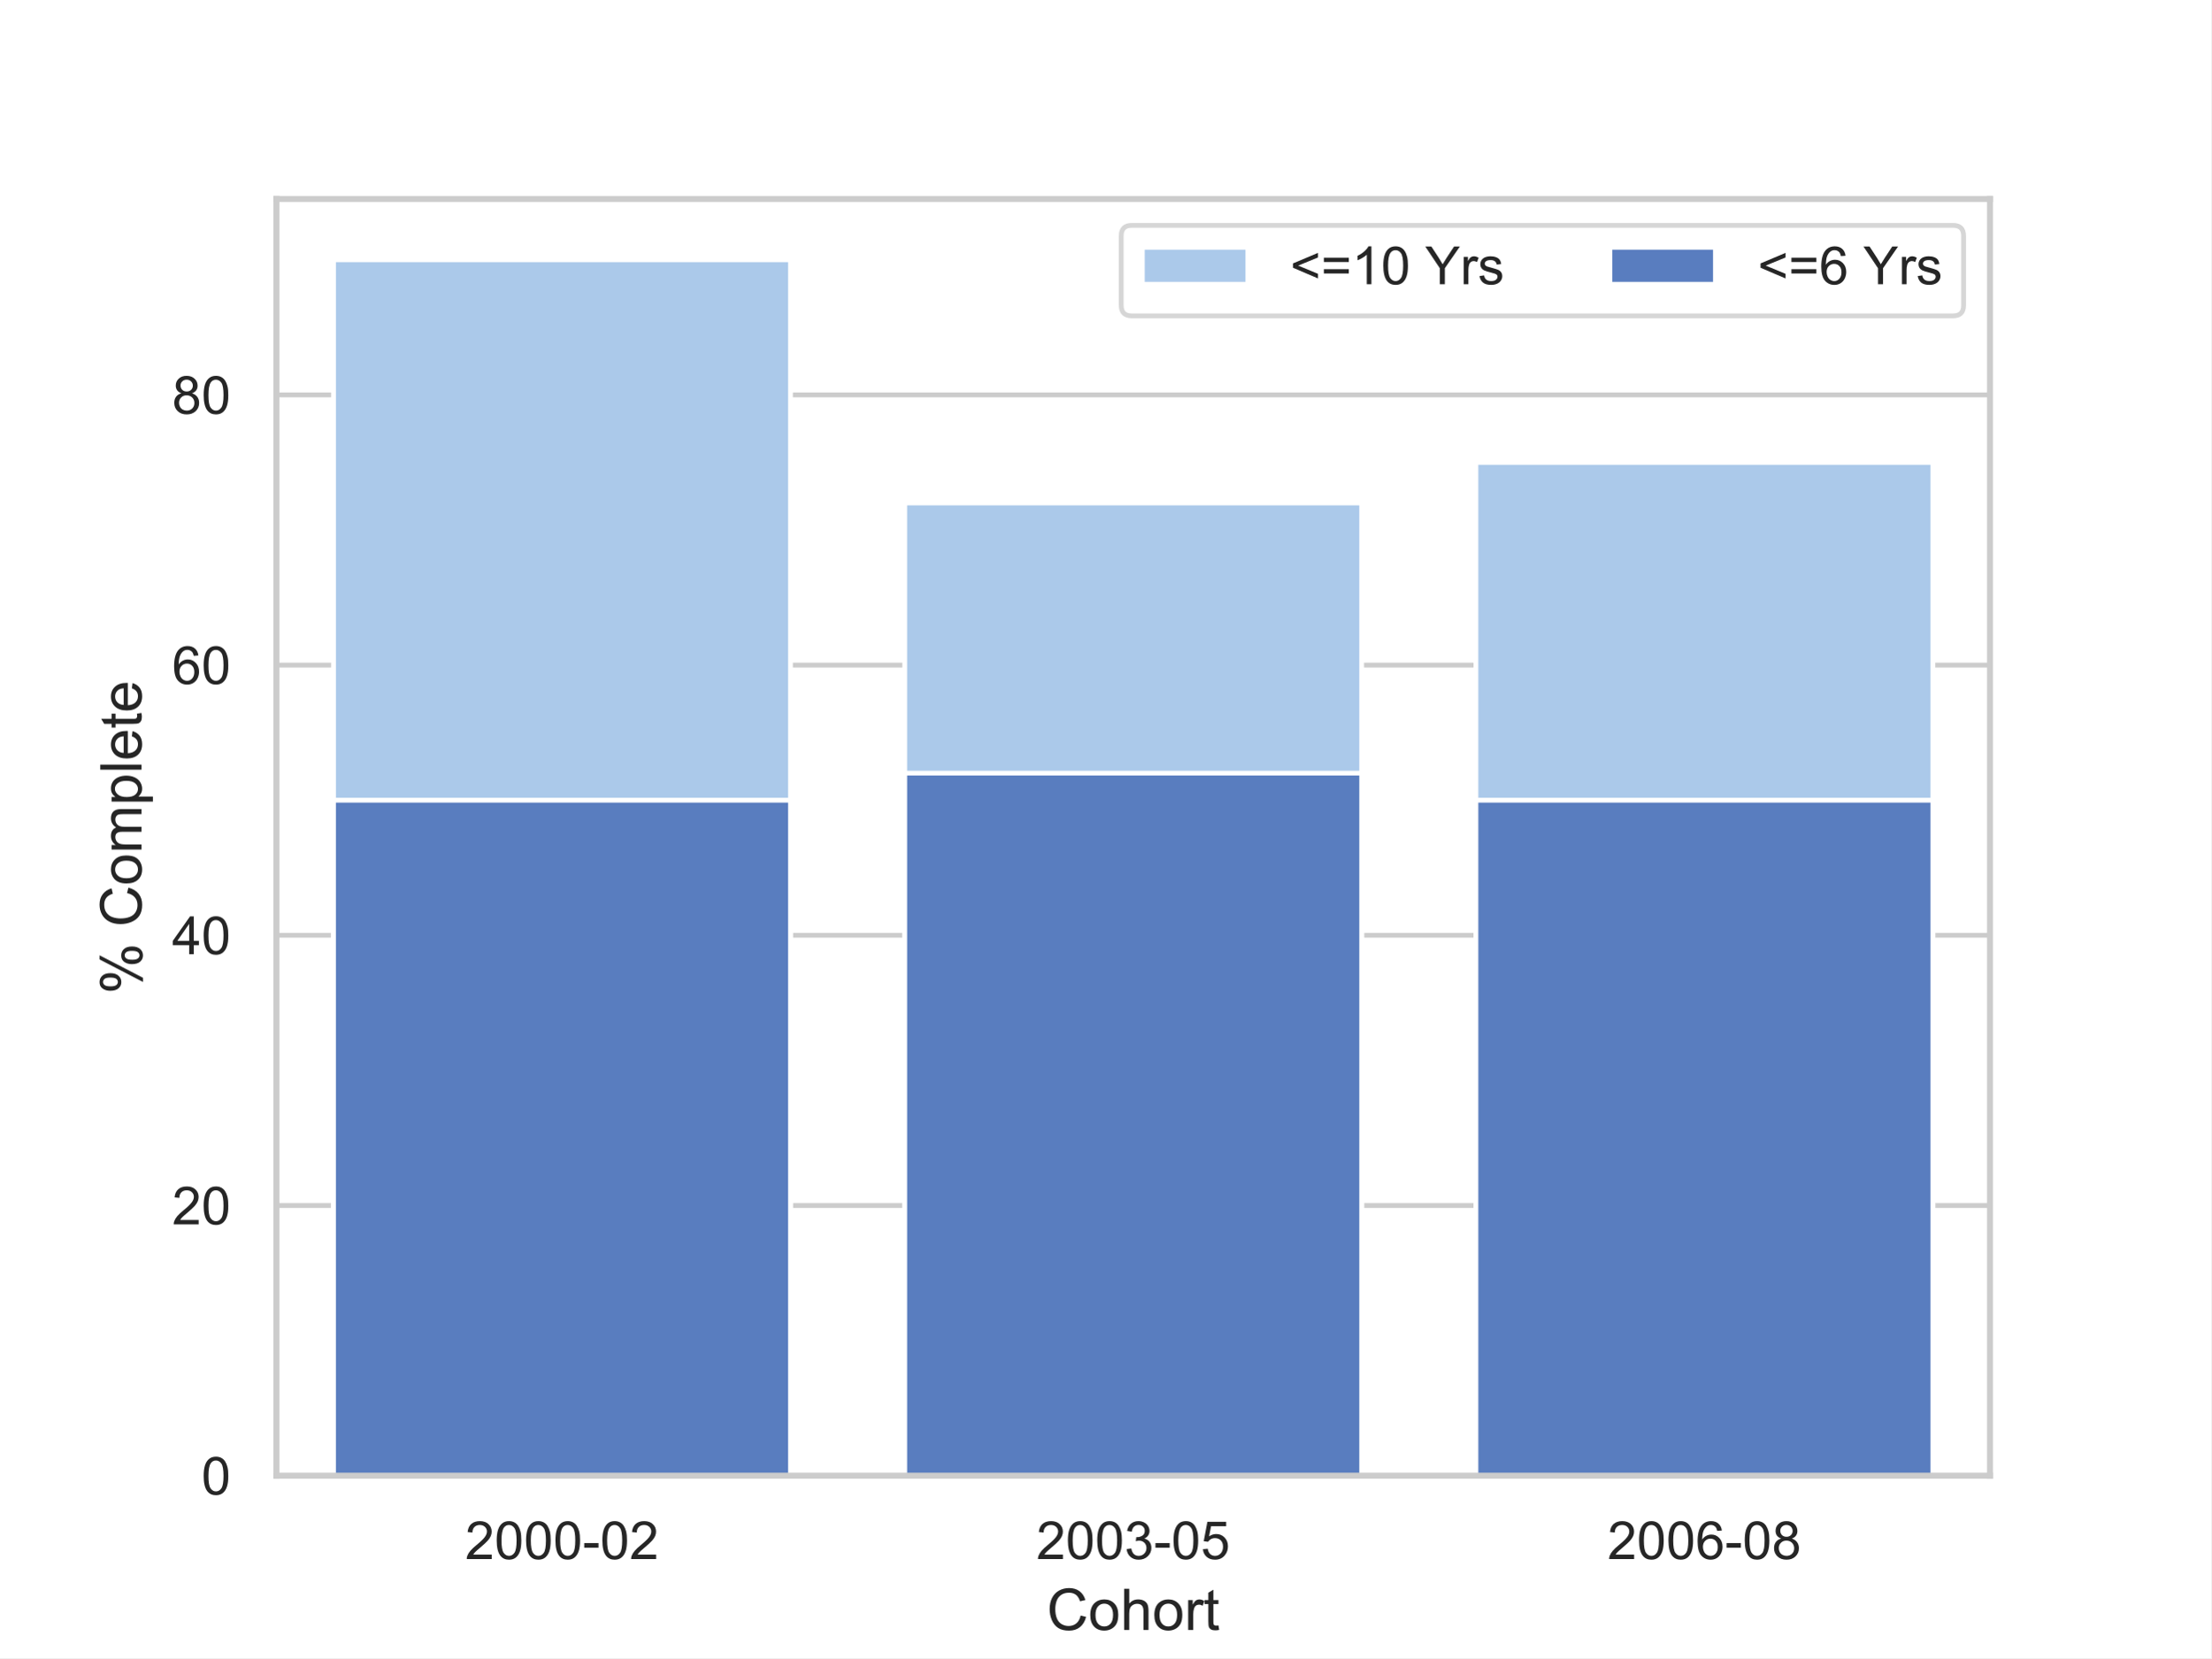
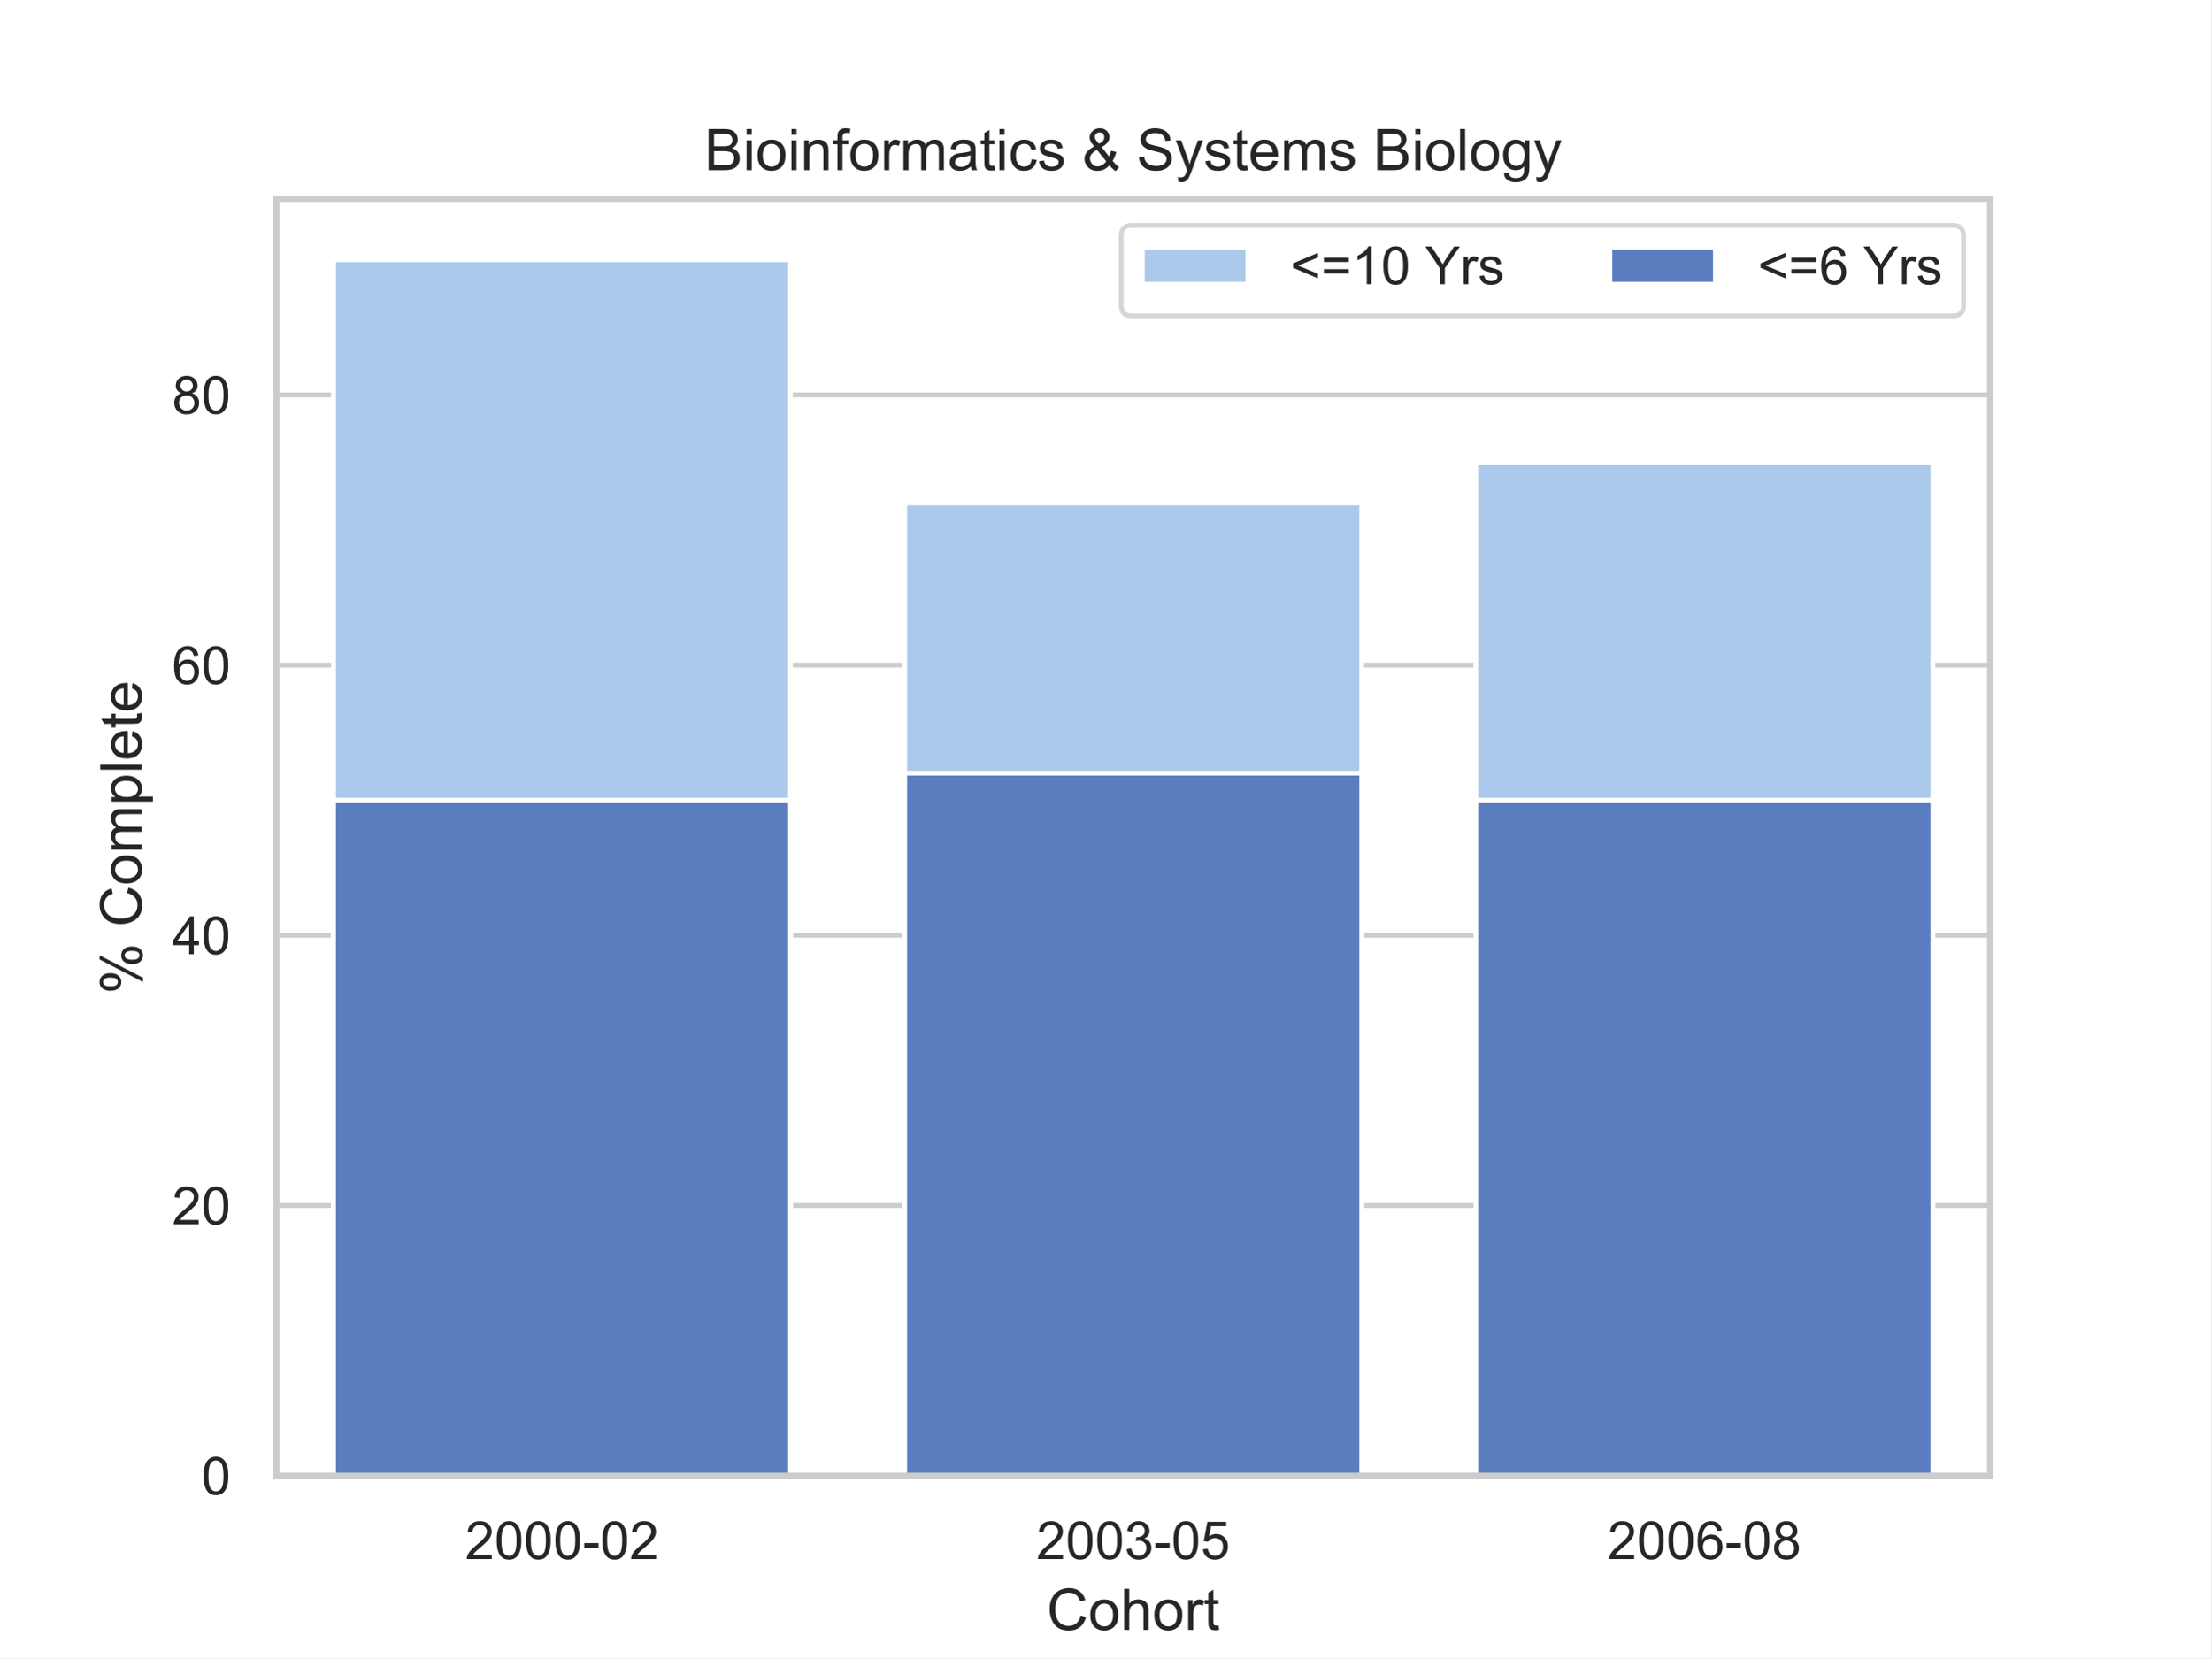
<svg xmlns="http://www.w3.org/2000/svg" xmlns:xlink="http://www.w3.org/1999/xlink" height="345.6pt" version="1.1" viewBox="0 0 460.8 345.6" width="460.8pt">
  <defs>
    <style type="text/css">
*{stroke-linecap:butt;stroke-linejoin:round;}
  </style>
  </defs>
  <g id="figure_1">
    <g id="patch_1">
      <path d="M 0 345.6  L 460.8 345.6  L 460.8 0  L 0 0  z " style="fill:#ffffff;" />
    </g>
    <g id="axes_1">
      <g id="patch_2">
        <path d="M 57.6 307.584  L 414.72 307.584  L 414.72 41.472  L 57.6 41.472  z " style="fill:#ffffff;" />
      </g>
      <g id="matplotlib.axis_1">
        <g id="xtick_1">
          <g id="text_1">
            <defs>
              <path d="M 50.344 8.453  L 50.344 0  L 3.031 0  Q 2.938 3.172 4.047 6.109  Q 5.859 10.938 9.828 15.625  Q 13.812 20.312 21.344 26.469  Q 33.016 36.031 37.109 41.625  Q 41.219 47.219 41.219 52.203  Q 41.219 57.422 37.469 61  Q 33.734 64.594 27.734 64.594  Q 21.391 64.594 17.578 60.781  Q 13.766 56.984 13.719 50.25  L 4.688 51.172  Q 5.609 61.281 11.656 66.578  Q 17.719 71.875 27.938 71.875  Q 38.234 71.875 44.234 66.156  Q 50.25 60.453 50.25 52  Q 50.25 47.703 48.484 43.547  Q 46.734 39.406 42.656 34.812  Q 38.578 30.219 29.109 22.219  Q 21.188 15.578 18.938 13.203  Q 16.703 10.844 15.234 8.453  z " id="ArialMT-50" />
              <path d="M 4.156 35.297  Q 4.156 48 6.766 55.734  Q 9.375 63.484 14.516 67.672  Q 19.672 71.875 27.484 71.875  Q 33.25 71.875 37.594 69.547  Q 41.938 67.234 44.766 62.859  Q 47.609 58.5 49.219 52.219  Q 50.828 45.953 50.828 35.297  Q 50.828 22.703 48.234 14.969  Q 45.656 7.234 40.5 3  Q 35.359 -1.219 27.484 -1.219  Q 17.141 -1.219 11.234 6.203  Q 4.156 15.141 4.156 35.297  z M 13.188 35.297  Q 13.188 17.672 17.312 11.828  Q 21.438 6 27.484 6  Q 33.547 6 37.672 11.859  Q 41.797 17.719 41.797 35.297  Q 41.797 52.984 37.672 58.781  Q 33.547 64.594 27.391 64.594  Q 21.344 64.594 17.719 59.469  Q 13.188 52.938 13.188 35.297  z " id="ArialMT-48" />
              <path d="M 3.172 21.484  L 3.172 30.328  L 30.172 30.328  L 30.172 21.484  z " id="ArialMT-45" />
            </defs>
            <g style="fill:#262626;" transform="translate(96.93758 324.9576)scale(0.11 -0.11)">
              <use xlink:href="#ArialMT-50" />
              <use x="55.615" xlink:href="#ArialMT-48" />
              <use x="111.23" xlink:href="#ArialMT-48" />
              <use x="166.846" xlink:href="#ArialMT-48" />
              <use x="222.461" xlink:href="#ArialMT-45" />
              <use x="255.762" xlink:href="#ArialMT-48" />
              <use x="311.377" xlink:href="#ArialMT-50" />
            </g>
          </g>
        </g>
        <g id="xtick_2">
          <g id="text_2">
            <defs>
              <path d="M 4.203 18.891  L 12.984 20.062  Q 14.5 12.594 18.141 9.297  Q 21.781 6 27 6  Q 33.203 6 37.469 10.297  Q 41.75 14.594 41.75 20.953  Q 41.75 27 37.797 30.922  Q 33.844 34.859 27.734 34.859  Q 25.25 34.859 21.531 33.891  L 22.516 41.609  Q 23.391 41.5 23.922 41.5  Q 29.547 41.5 34.031 44.422  Q 38.531 47.359 38.531 53.469  Q 38.531 58.297 35.25 61.469  Q 31.984 64.656 26.812 64.656  Q 21.688 64.656 18.266 61.422  Q 14.844 58.203 13.875 51.766  L 5.078 53.328  Q 6.688 62.156 12.391 67.016  Q 18.109 71.875 26.609 71.875  Q 32.469 71.875 37.391 69.359  Q 42.328 66.844 44.938 62.5  Q 47.562 58.156 47.562 53.266  Q 47.562 48.641 45.062 44.828  Q 42.578 41.016 37.703 38.766  Q 44.047 37.312 47.562 32.688  Q 51.078 28.078 51.078 21.141  Q 51.078 11.766 44.234 5.25  Q 37.406 -1.266 26.953 -1.266  Q 17.531 -1.266 11.297 4.344  Q 5.078 9.969 4.203 18.891  z " id="ArialMT-51" />
              <path d="M 4.156 18.75  L 13.375 19.531  Q 14.406 12.797 18.141 9.391  Q 21.875 6 27.156 6  Q 33.5 6 37.891 10.781  Q 42.281 15.578 42.281 23.484  Q 42.281 31 38.062 35.344  Q 33.844 39.703 27 39.703  Q 22.75 39.703 19.328 37.766  Q 15.922 35.844 13.969 32.766  L 5.719 33.844  L 12.641 70.609  L 48.25 70.609  L 48.25 62.203  L 19.672 62.203  L 15.828 42.969  Q 22.266 47.469 29.344 47.469  Q 38.719 47.469 45.156 40.969  Q 51.609 34.469 51.609 24.266  Q 51.609 14.547 45.953 7.469  Q 39.062 -1.219 27.156 -1.219  Q 17.391 -1.219 11.203 4.25  Q 5.031 9.719 4.156 18.75  z " id="ArialMT-53" />
            </defs>
            <g style="fill:#262626;" transform="translate(215.9776 324.9576)scale(0.11 -0.11)">
              <use xlink:href="#ArialMT-50" />
              <use x="55.615" xlink:href="#ArialMT-48" />
              <use x="111.23" xlink:href="#ArialMT-48" />
              <use x="166.846" xlink:href="#ArialMT-51" />
              <use x="222.461" xlink:href="#ArialMT-45" />
              <use x="255.762" xlink:href="#ArialMT-48" />
              <use x="311.377" xlink:href="#ArialMT-53" />
            </g>
          </g>
        </g>
        <g id="xtick_3">
          <g id="text_3">
            <defs>
              <path d="M 49.75 54.047  L 41.016 53.375  Q 39.844 58.547 37.703 60.891  Q 34.125 64.656 28.906 64.656  Q 24.703 64.656 21.531 62.312  Q 17.391 59.281 14.984 53.469  Q 12.594 47.656 12.5 36.922  Q 15.672 41.75 20.266 44.094  Q 24.859 46.438 29.891 46.438  Q 38.672 46.438 44.844 39.969  Q 51.031 33.5 51.031 23.25  Q 51.031 16.5 48.125 10.719  Q 45.219 4.938 40.141 1.859  Q 35.062 -1.219 28.609 -1.219  Q 17.625 -1.219 10.688 6.859  Q 3.766 14.938 3.766 33.5  Q 3.766 54.25 11.422 63.672  Q 18.109 71.875 29.438 71.875  Q 37.891 71.875 43.281 67.141  Q 48.688 62.406 49.75 54.047  z M 13.875 23.188  Q 13.875 18.656 15.797 14.5  Q 17.719 10.359 21.188 8.172  Q 24.656 6 28.469 6  Q 34.031 6 38.031 10.484  Q 42.047 14.984 42.047 22.703  Q 42.047 30.125 38.078 34.391  Q 34.125 38.672 28.125 38.672  Q 22.172 38.672 18.016 34.391  Q 13.875 30.125 13.875 23.188  z " id="ArialMT-54" />
              <path d="M 17.672 38.812  Q 12.203 40.828 9.562 44.531  Q 6.938 48.25 6.938 53.422  Q 6.938 61.234 12.547 66.547  Q 18.172 71.875 27.484 71.875  Q 36.859 71.875 42.578 66.422  Q 48.297 60.984 48.297 53.172  Q 48.297 48.188 45.672 44.5  Q 43.062 40.828 37.75 38.812  Q 44.344 36.672 47.781 31.875  Q 51.219 27.094 51.219 20.453  Q 51.219 11.281 44.719 5.031  Q 38.234 -1.219 27.641 -1.219  Q 17.047 -1.219 10.547 5.047  Q 4.047 11.328 4.047 20.703  Q 4.047 27.688 7.594 32.391  Q 11.141 37.109 17.672 38.812  z M 15.922 53.719  Q 15.922 48.641 19.188 45.406  Q 22.469 42.188 27.688 42.188  Q 32.766 42.188 36.016 45.375  Q 39.266 48.578 39.266 53.219  Q 39.266 58.062 35.906 61.359  Q 32.562 64.656 27.594 64.656  Q 22.562 64.656 19.234 61.422  Q 15.922 58.203 15.922 53.719  z M 13.094 20.656  Q 13.094 16.891 14.875 13.375  Q 16.656 9.859 20.172 7.922  Q 23.688 6 27.734 6  Q 34.031 6 38.125 10.047  Q 42.234 14.109 42.234 20.359  Q 42.234 26.703 38.016 30.859  Q 33.797 35.016 27.438 35.016  Q 21.234 35.016 17.156 30.906  Q 13.094 26.812 13.094 20.656  z " id="ArialMT-56" />
            </defs>
            <g style="fill:#262626;" transform="translate(335.0176 324.9576)scale(0.11 -0.11)">
              <use xlink:href="#ArialMT-50" />
              <use x="55.615" xlink:href="#ArialMT-48" />
              <use x="111.23" xlink:href="#ArialMT-48" />
              <use x="166.846" xlink:href="#ArialMT-54" />
              <use x="222.461" xlink:href="#ArialMT-45" />
              <use x="255.762" xlink:href="#ArialMT-48" />
              <use x="311.377" xlink:href="#ArialMT-56" />
            </g>
          </g>
        </g>
        <g id="text_4">
          <defs>
            <path d="M 58.797 25.094  L 68.266 22.703  Q 65.281 11.031 57.547 4.906  Q 49.812 -1.219 38.625 -1.219  Q 27.047 -1.219 19.797 3.484  Q 12.547 8.203 8.766 17.141  Q 4.984 26.078 4.984 36.328  Q 4.984 47.516 9.25 55.828  Q 13.531 64.156 21.406 68.469  Q 29.297 72.797 38.766 72.797  Q 49.516 72.797 56.828 67.328  Q 64.156 61.859 67.047 51.953  L 57.719 49.75  Q 55.219 57.562 50.484 61.125  Q 45.75 64.703 38.578 64.703  Q 30.328 64.703 24.781 60.734  Q 19.234 56.781 16.984 50.109  Q 14.75 43.453 14.75 36.375  Q 14.75 27.25 17.406 20.438  Q 20.062 13.625 25.672 10.25  Q 31.297 6.891 37.844 6.891  Q 45.797 6.891 51.312 11.469  Q 56.844 16.062 58.797 25.094  z " id="ArialMT-67" />
            <path d="M 3.328 25.922  Q 3.328 40.328 11.328 47.266  Q 18.016 53.031 27.641 53.031  Q 38.328 53.031 45.109 46.016  Q 51.906 39.016 51.906 26.656  Q 51.906 16.656 48.906 10.906  Q 45.906 5.172 40.156 2  Q 34.422 -1.172 27.641 -1.172  Q 16.75 -1.172 10.031 5.812  Q 3.328 12.797 3.328 25.922  z M 12.359 25.922  Q 12.359 15.969 16.703 11.016  Q 21.047 6.062 27.641 6.062  Q 34.188 6.062 38.531 11.031  Q 42.875 16.016 42.875 26.219  Q 42.875 35.844 38.5 40.797  Q 34.125 45.75 27.641 45.75  Q 21.047 45.75 16.703 40.812  Q 12.359 35.891 12.359 25.922  z " id="ArialMT-111" />
            <path d="M 6.594 0  L 6.594 71.578  L 15.375 71.578  L 15.375 45.906  Q 21.531 53.031 30.906 53.031  Q 36.672 53.031 40.922 50.75  Q 45.172 48.484 47 44.484  Q 48.828 40.484 48.828 32.859  L 48.828 0  L 40.047 0  L 40.047 32.859  Q 40.047 39.453 37.188 42.453  Q 34.328 45.453 29.109 45.453  Q 25.203 45.453 21.75 43.422  Q 18.312 41.406 16.844 37.938  Q 15.375 34.469 15.375 28.375  L 15.375 0  z " id="ArialMT-104" />
            <path d="M 6.5 0  L 6.5 51.859  L 14.406 51.859  L 14.406 44  Q 17.438 49.516 20 51.266  Q 22.562 53.031 25.641 53.031  Q 30.078 53.031 34.672 50.203  L 31.641 42.047  Q 28.422 43.953 25.203 43.953  Q 22.312 43.953 20.016 42.219  Q 17.719 40.484 16.75 37.406  Q 15.281 32.719 15.281 27.156  L 15.281 0  z " id="ArialMT-114" />
            <path d="M 25.781 7.859  L 27.047 0.094  Q 23.344 -0.688 20.406 -0.688  Q 15.625 -0.688 12.984 0.828  Q 10.359 2.344 9.281 4.812  Q 8.203 7.281 8.203 15.188  L 8.203 45.016  L 1.766 45.016  L 1.766 51.859  L 8.203 51.859  L 8.203 64.703  L 16.938 69.969  L 16.938 51.859  L 25.781 51.859  L 25.781 45.016  L 16.938 45.016  L 16.938 14.703  Q 16.938 10.938 17.406 9.859  Q 17.875 8.797 18.922 8.156  Q 19.969 7.516 21.922 7.516  Q 23.391 7.516 25.781 7.859  z " id="ArialMT-116" />
          </defs>
          <g style="fill:#262626;" transform="translate(218.1525 339.7332)scale(0.12 -0.12)">
            <use xlink:href="#ArialMT-67" />
            <use x="72.217" xlink:href="#ArialMT-111" />
            <use x="127.832" xlink:href="#ArialMT-104" />
            <use x="183.447" xlink:href="#ArialMT-111" />
            <use x="239.062" xlink:href="#ArialMT-114" />
            <use x="272.363" xlink:href="#ArialMT-116" />
          </g>
        </g>
      </g>
      <g id="matplotlib.axis_2">
        <g id="ytick_1">
          <g id="line2d_1">
-             <path clip-path="url(#p70818bcb9d)" d="M 57.6 307.584  L 414.72 307.584  " style="fill:none;stroke:#cccccc;stroke-linecap:round;" />
+             <path clip-path="url(#p7260534fd0)" d="M 57.6 307.584  L 414.72 307.584  " style="fill:none;stroke:#cccccc;stroke-linecap:round;" />
          </g>
          <g id="text_5">
            <g style="fill:#262626;" transform="translate(41.98297 311.5208)scale(0.11 -0.11)">
              <use xlink:href="#ArialMT-48" />
            </g>
          </g>
        </g>
        <g id="ytick_2">
          <g id="line2d_2">
-             <path clip-path="url(#p70818bcb9d)" d="M 57.6 251.264  L 414.72 251.264  " style="fill:none;stroke:#cccccc;stroke-linecap:round;" />
+             <path clip-path="url(#p7260534fd0)" d="M 57.6 251.264  L 414.72 251.264  " style="fill:none;stroke:#cccccc;stroke-linecap:round;" />
          </g>
          <g id="text_6">
            <g style="fill:#262626;" transform="translate(35.86594 255.2008)scale(0.11 -0.11)">
              <use xlink:href="#ArialMT-50" />
              <use x="55.615" xlink:href="#ArialMT-48" />
            </g>
          </g>
        </g>
        <g id="ytick_3">
          <g id="line2d_3">
-             <path clip-path="url(#p70818bcb9d)" d="M 57.6 194.944  L 414.72 194.944  " style="fill:none;stroke:#cccccc;stroke-linecap:round;" />
+             <path clip-path="url(#p7260534fd0)" d="M 57.6 194.944  L 414.72 194.944  " style="fill:none;stroke:#cccccc;stroke-linecap:round;" />
          </g>
          <g id="text_7">
            <defs>
              <path d="M 32.328 0  L 32.328 17.141  L 1.266 17.141  L 1.266 25.203  L 33.938 71.578  L 41.109 71.578  L 41.109 25.203  L 50.781 25.203  L 50.781 17.141  L 41.109 17.141  L 41.109 0  z M 32.328 25.203  L 32.328 57.469  L 9.906 25.203  z " id="ArialMT-52" />
            </defs>
            <g style="fill:#262626;" transform="translate(35.86594 198.8808)scale(0.11 -0.11)">
              <use xlink:href="#ArialMT-52" />
              <use x="55.615" xlink:href="#ArialMT-48" />
            </g>
          </g>
        </g>
        <g id="ytick_4">
          <g id="line2d_4">
-             <path clip-path="url(#p70818bcb9d)" d="M 57.6 138.624  L 414.72 138.624  " style="fill:none;stroke:#cccccc;stroke-linecap:round;" />
+             <path clip-path="url(#p7260534fd0)" d="M 57.6 138.624  L 414.72 138.624  " style="fill:none;stroke:#cccccc;stroke-linecap:round;" />
          </g>
          <g id="text_8">
            <g style="fill:#262626;" transform="translate(35.86594 142.5608)scale(0.11 -0.11)">
              <use xlink:href="#ArialMT-54" />
              <use x="55.615" xlink:href="#ArialMT-48" />
            </g>
          </g>
        </g>
        <g id="ytick_5">
          <g id="line2d_5">
-             <path clip-path="url(#p70818bcb9d)" d="M 57.6 82.304  L 414.72 82.304  " style="fill:none;stroke:#cccccc;stroke-linecap:round;" />
+             <path clip-path="url(#p7260534fd0)" d="M 57.6 82.304  L 414.72 82.304  " style="fill:none;stroke:#cccccc;stroke-linecap:round;" />
          </g>
          <g id="text_9">
            <g style="fill:#262626;" transform="translate(35.86594 86.2408)scale(0.11 -0.11)">
              <use xlink:href="#ArialMT-56" />
              <use x="55.615" xlink:href="#ArialMT-48" />
            </g>
          </g>
        </g>
        <g id="text_10">
          <defs>
            <path d="M 5.812 54.391  Q 5.812 62.062 9.672 67.422  Q 13.531 72.797 20.844 72.797  Q 27.594 72.797 32 67.984  Q 36.422 63.188 36.422 53.859  Q 36.422 44.781 31.953 39.875  Q 27.484 34.969 20.953 34.969  Q 14.453 34.969 10.125 39.797  Q 5.812 44.625 5.812 54.391  z M 21.094 66.75  Q 17.828 66.75 15.656 63.906  Q 13.484 61.078 13.484 53.516  Q 13.484 46.625 15.672 43.812  Q 17.875 41.016 21.094 41.016  Q 24.422 41.016 26.594 43.844  Q 28.766 46.688 28.766 54.203  Q 28.766 61.141 26.562 63.938  Q 24.359 66.75 21.094 66.75  z M 21.141 -2.641  L 60.297 72.797  L 67.438 72.797  L 28.422 -2.641  z M 52.094 16.797  Q 52.094 24.516 55.953 29.859  Q 59.812 35.203 67.188 35.203  Q 73.922 35.203 78.344 30.391  Q 82.766 25.594 82.766 16.266  Q 82.766 7.172 78.297 2.266  Q 73.828 -2.641 67.234 -2.641  Q 60.75 -2.641 56.422 2.219  Q 52.094 7.078 52.094 16.797  z M 67.438 29.156  Q 64.109 29.156 61.938 26.312  Q 59.766 23.484 59.766 15.922  Q 59.766 9.078 61.953 6.25  Q 64.156 3.422 67.391 3.422  Q 70.75 3.422 72.922 6.25  Q 75.094 9.078 75.094 16.609  Q 75.094 23.531 72.891 26.344  Q 70.703 29.156 67.438 29.156  z " id="ArialMT-37" />
            <path id="ArialMT-32" />
            <path d="M 6.594 0  L 6.594 51.859  L 14.453 51.859  L 14.453 44.578  Q 16.891 48.391 20.938 50.703  Q 25 53.031 30.172 53.031  Q 35.938 53.031 39.625 50.641  Q 43.312 48.25 44.828 43.953  Q 50.984 53.031 60.844 53.031  Q 68.562 53.031 72.703 48.75  Q 76.859 44.484 76.859 35.594  L 76.859 0  L 68.109 0  L 68.109 32.672  Q 68.109 37.938 67.25 40.25  Q 66.406 42.578 64.156 43.984  Q 61.922 45.406 58.891 45.406  Q 53.422 45.406 49.797 41.766  Q 46.188 38.141 46.188 30.125  L 46.188 0  L 37.406 0  L 37.406 33.688  Q 37.406 39.547 35.25 42.469  Q 33.109 45.406 28.219 45.406  Q 24.516 45.406 21.359 43.453  Q 18.219 41.5 16.797 37.734  Q 15.375 33.984 15.375 26.906  L 15.375 0  z " id="ArialMT-109" />
            <path d="M 6.594 -19.875  L 6.594 51.859  L 14.594 51.859  L 14.594 45.125  Q 17.438 49.078 21 51.047  Q 24.562 53.031 29.641 53.031  Q 36.281 53.031 41.359 49.609  Q 46.438 46.188 49.016 39.953  Q 51.609 33.734 51.609 26.312  Q 51.609 18.359 48.75 11.984  Q 45.906 5.609 40.453 2.219  Q 35.016 -1.172 29 -1.172  Q 24.609 -1.172 21.109 0.688  Q 17.625 2.547 15.375 5.375  L 15.375 -19.875  z M 14.547 25.641  Q 14.547 15.625 18.594 10.844  Q 22.656 6.062 28.422 6.062  Q 34.281 6.062 38.453 11.016  Q 42.625 15.969 42.625 26.375  Q 42.625 36.281 38.547 41.203  Q 34.469 46.141 28.812 46.141  Q 23.188 46.141 18.859 40.891  Q 14.547 35.641 14.547 25.641  z " id="ArialMT-112" />
            <path d="M 6.391 0  L 6.391 71.578  L 15.188 71.578  L 15.188 0  z " id="ArialMT-108" />
            <path d="M 42.094 16.703  L 51.172 15.578  Q 49.031 7.625 43.219 3.219  Q 37.406 -1.172 28.375 -1.172  Q 17 -1.172 10.328 5.828  Q 3.656 12.844 3.656 25.484  Q 3.656 38.578 10.391 45.797  Q 17.141 53.031 27.875 53.031  Q 38.281 53.031 44.875 45.953  Q 51.469 38.875 51.469 26.031  Q 51.469 25.25 51.422 23.688  L 12.75 23.688  Q 13.234 15.141 17.578 10.594  Q 21.922 6.062 28.422 6.062  Q 33.25 6.062 36.672 8.594  Q 40.094 11.141 42.094 16.703  z M 13.234 30.906  L 42.188 30.906  Q 41.609 37.453 38.875 40.719  Q 34.672 45.797 27.984 45.797  Q 21.922 45.797 17.797 41.75  Q 13.672 37.703 13.234 30.906  z " id="ArialMT-101" />
          </defs>
          <g style="fill:#262626;" transform="translate(29.48094 207.2074)rotate(-90)scale(0.12 -0.12)">
            <use xlink:href="#ArialMT-37" />
            <use x="88.916" xlink:href="#ArialMT-32" />
            <use x="116.699" xlink:href="#ArialMT-67" />
            <use x="188.916" xlink:href="#ArialMT-111" />
            <use x="244.531" xlink:href="#ArialMT-109" />
            <use x="327.832" xlink:href="#ArialMT-112" />
            <use x="383.447" xlink:href="#ArialMT-108" />
            <use x="405.664" xlink:href="#ArialMT-101" />
            <use x="461.279" xlink:href="#ArialMT-116" />
            <use x="489.062" xlink:href="#ArialMT-101" />
          </g>
        </g>
      </g>
      <g id="patch_3">
-         <path clip-path="url(#p70818bcb9d)" d="M 69.504 307.584  L 164.736 307.584  L 164.736 54.144  L 69.504 54.144  z " style="fill:#abc9ea;stroke:#ffffff;stroke-linejoin:miter;" />
+         <path clip-path="url(#p7260534fd0)" d="M 69.504 307.584  L 164.736 307.584  L 164.736 54.144  L 69.504 54.144  z " style="fill:#abc9ea;stroke:#ffffff;stroke-linejoin:miter;" />
      </g>
      <g id="patch_4">
-         <path clip-path="url(#p70818bcb9d)" d="M 188.544 307.584  L 283.776 307.584  L 283.776 104.832  L 188.544 104.832  z " style="fill:#abc9ea;stroke:#ffffff;stroke-linejoin:miter;" />
+         <path clip-path="url(#p7260534fd0)" d="M 188.544 307.584  L 283.776 307.584  L 283.776 104.832  L 188.544 104.832  z " style="fill:#abc9ea;stroke:#ffffff;stroke-linejoin:miter;" />
      </g>
      <g id="patch_5">
-         <path clip-path="url(#p70818bcb9d)" d="M 307.584 307.584  L 402.816 307.584  L 402.816 96.384  L 307.584 96.384  z " style="fill:#abc9ea;stroke:#ffffff;stroke-linejoin:miter;" />
+         <path clip-path="url(#p7260534fd0)" d="M 307.584 307.584  L 402.816 307.584  L 402.816 96.384  L 307.584 96.384  z " style="fill:#abc9ea;stroke:#ffffff;stroke-linejoin:miter;" />
      </g>
      <g id="patch_6">
-         <path clip-path="url(#p70818bcb9d)" d="M 69.504 307.584  L 164.736 307.584  L 164.736 166.784  L 69.504 166.784  z " style="fill:#597dbf;stroke:#ffffff;stroke-linejoin:miter;" />
+         <path clip-path="url(#p7260534fd0)" d="M 69.504 307.584  L 164.736 307.584  L 164.736 166.784  L 69.504 166.784  z " style="fill:#597dbf;stroke:#ffffff;stroke-linejoin:miter;" />
      </g>
      <g id="patch_7">
-         <path clip-path="url(#p70818bcb9d)" d="M 188.544 307.584  L 283.776 307.584  L 283.776 161.152  L 188.544 161.152  z " style="fill:#597dbf;stroke:#ffffff;stroke-linejoin:miter;" />
+         <path clip-path="url(#p7260534fd0)" d="M 188.544 307.584  L 283.776 307.584  L 283.776 161.152  L 188.544 161.152  z " style="fill:#597dbf;stroke:#ffffff;stroke-linejoin:miter;" />
      </g>
      <g id="patch_8">
-         <path clip-path="url(#p70818bcb9d)" d="M 307.584 307.584  L 402.816 307.584  L 402.816 166.784  L 307.584 166.784  z " style="fill:#597dbf;stroke:#ffffff;stroke-linejoin:miter;" />
+         <path clip-path="url(#p7260534fd0)" d="M 307.584 307.584  L 402.816 307.584  L 402.816 166.784  L 307.584 166.784  z " style="fill:#597dbf;stroke:#ffffff;stroke-linejoin:miter;" />
      </g>
      <g id="line2d_6">
-         <path clip-path="url(#p70818bcb9d)" d="M 0 0  " style="fill:none;stroke:#424242;stroke-linecap:round;stroke-width:2.7;" />
+         <path clip-path="url(#p7260534fd0)" style="fill:none;stroke:#424242;stroke-linecap:round;stroke-width:2.7;" />
      </g>
      <g id="line2d_7">
-         <path clip-path="url(#p70818bcb9d)" d="M 0 0  " style="fill:none;stroke:#424242;stroke-linecap:round;stroke-width:2.7;" />
+         <path clip-path="url(#p7260534fd0)" style="fill:none;stroke:#424242;stroke-linecap:round;stroke-width:2.7;" />
      </g>
      <g id="line2d_8">
-         <path clip-path="url(#p70818bcb9d)" d="M 0 0  " style="fill:none;stroke:#424242;stroke-linecap:round;stroke-width:2.7;" />
+         <path clip-path="url(#p7260534fd0)" style="fill:none;stroke:#424242;stroke-linecap:round;stroke-width:2.7;" />
      </g>
      <g id="line2d_9">
-         <path clip-path="url(#p70818bcb9d)" d="M 0 0  " style="fill:none;stroke:#424242;stroke-linecap:round;stroke-width:2.7;" />
+         <path clip-path="url(#p7260534fd0)" style="fill:none;stroke:#424242;stroke-linecap:round;stroke-width:2.7;" />
      </g>
      <g id="line2d_10">
-         <path clip-path="url(#p70818bcb9d)" d="M 0 0  " style="fill:none;stroke:#424242;stroke-linecap:round;stroke-width:2.7;" />
+         <path clip-path="url(#p7260534fd0)" style="fill:none;stroke:#424242;stroke-linecap:round;stroke-width:2.7;" />
      </g>
      <g id="line2d_11">
-         <path clip-path="url(#p70818bcb9d)" d="M 0 0  " style="fill:none;stroke:#424242;stroke-linecap:round;stroke-width:2.7;" />
+         <path clip-path="url(#p7260534fd0)" style="fill:none;stroke:#424242;stroke-linecap:round;stroke-width:2.7;" />
      </g>
      <g id="patch_9">
        <path d="M 57.6 307.584  L 57.6 41.472  " style="fill:none;stroke:#cccccc;stroke-linecap:square;stroke-linejoin:miter;stroke-width:1.25;" />
      </g>
      <g id="patch_10">
        <path d="M 414.72 307.584  L 414.72 41.472  " style="fill:none;stroke:#cccccc;stroke-linecap:square;stroke-linejoin:miter;stroke-width:1.25;" />
      </g>
      <g id="patch_11">
        <path d="M 57.6 307.584  L 414.72 307.584  " style="fill:none;stroke:#cccccc;stroke-linecap:square;stroke-linejoin:miter;stroke-width:1.25;" />
      </g>
      <g id="patch_12">
        <path d="M 57.6 41.472  L 414.72 41.472  " style="fill:none;stroke:#cccccc;stroke-linecap:square;stroke-linejoin:miter;stroke-width:1.25;" />
+       </g>
+       <g id="text_11">
+         <defs>
+           <path d="M 7.328 0  L 7.328 71.578  L 34.188 71.578  Q 42.391 71.578 47.344 69.406  Q 52.297 67.234 55.094 62.719  Q 57.906 58.203 57.906 53.266  Q 57.906 48.688 55.422 44.625  Q 52.938 40.578 47.906 38.094  Q 54.391 36.188 57.875 31.594  Q 61.375 27 61.375 20.75  Q 61.375 15.719 59.25 11.391  Q 57.125 7.078 54 4.734  Q 50.875 2.391 46.156 1.188  Q 41.453 0 34.625 0  z M 16.797 41.5  L 32.281 41.5  Q 38.578 41.5 41.312 42.328  Q 44.922 43.406 46.75 45.891  Q 48.578 48.391 48.578 52.156  Q 48.578 55.719 46.875 58.422  Q 45.172 61.141 41.984 62.141  Q 38.812 63.141 31.109 63.141  L 16.797 63.141  z M 16.797 8.453  L 34.625 8.453  Q 39.203 8.453 41.062 8.797  Q 44.344 9.375 46.531 10.734  Q 48.734 12.109 50.141 14.719  Q 51.562 17.328 51.562 20.75  Q 51.562 24.75 49.516 27.703  Q 47.469 30.672 43.828 31.859  Q 40.188 33.062 33.344 33.062  L 16.797 33.062  z " id="ArialMT-66" />
+           <path d="M 6.641 61.469  L 6.641 71.578  L 15.438 71.578  L 15.438 61.469  z M 6.641 0  L 6.641 51.859  L 15.438 51.859  L 15.438 0  z " id="ArialMT-105" />
+           <path d="M 6.594 0  L 6.594 51.859  L 14.5 51.859  L 14.5 44.484  Q 20.219 53.031 31 53.031  Q 35.688 53.031 39.625 51.344  Q 43.562 49.656 45.516 46.922  Q 47.469 44.188 48.25 40.438  Q 48.734 37.984 48.734 31.891  L 48.734 0  L 39.938 0  L 39.938 31.547  Q 39.938 36.922 38.906 39.578  Q 37.891 42.234 35.281 43.812  Q 32.672 45.406 29.156 45.406  Q 23.531 45.406 19.453 41.844  Q 15.375 38.281 15.375 28.328  L 15.375 0  z " id="ArialMT-110" />
+           <path d="M 8.688 0  L 8.688 45.016  L 0.922 45.016  L 0.922 51.859  L 8.688 51.859  L 8.688 57.375  Q 8.688 62.594 9.625 65.141  Q 10.891 68.562 14.078 70.672  Q 17.281 72.797 23.047 72.797  Q 26.766 72.797 31.25 71.922  L 29.938 64.266  Q 27.203 64.75 24.75 64.75  Q 20.75 64.75 19.094 63.031  Q 17.438 61.328 17.438 56.641  L 17.438 51.859  L 27.547 51.859  L 27.547 45.016  L 17.438 45.016  L 17.438 0  z " id="ArialMT-102" />
+           <path d="M 40.438 6.391  Q 35.547 2.25 31.031 0.531  Q 26.516 -1.172 21.344 -1.172  Q 12.797 -1.172 8.203 3  Q 3.609 7.172 3.609 13.672  Q 3.609 17.484 5.344 20.625  Q 7.078 23.781 9.891 25.688  Q 12.703 27.594 16.219 28.562  Q 18.797 29.25 24.031 29.891  Q 34.672 31.156 39.703 32.906  Q 39.75 34.719 39.75 35.203  Q 39.75 40.578 37.25 42.781  Q 33.891 45.75 27.25 45.75  Q 21.047 45.75 18.094 43.578  Q 15.141 41.406 13.719 35.891  L 5.125 37.062  Q 6.297 42.578 8.984 45.969  Q 11.672 49.359 16.75 51.188  Q 21.828 53.031 28.516 53.031  Q 35.156 53.031 39.297 51.469  Q 43.453 49.906 45.406 47.531  Q 47.359 45.172 48.141 41.547  Q 48.578 39.312 48.578 33.453  L 48.578 21.734  Q 48.578 9.469 49.141 6.219  Q 49.703 2.984 51.375 0  L 42.188 0  Q 40.828 2.734 40.438 6.391  z M 39.703 26.031  Q 34.906 24.078 25.344 22.703  Q 19.922 21.922 17.672 20.938  Q 15.438 19.969 14.203 18.094  Q 12.984 16.219 12.984 13.922  Q 12.984 10.406 15.641 8.062  Q 18.312 5.719 23.438 5.719  Q 28.516 5.719 32.469 7.938  Q 36.422 10.156 38.281 14.016  Q 39.703 17 39.703 22.797  z " id="ArialMT-97" />
+           <path d="M 40.438 19  L 49.078 17.875  Q 47.656 8.938 41.812 3.875  Q 35.984 -1.172 27.484 -1.172  Q 16.844 -1.172 10.375 5.781  Q 3.906 12.75 3.906 25.734  Q 3.906 34.125 6.688 40.422  Q 9.469 46.734 15.156 49.875  Q 20.844 53.031 27.547 53.031  Q 35.984 53.031 41.359 48.75  Q 46.734 44.484 48.25 36.625  L 39.703 35.297  Q 38.484 40.531 35.375 43.156  Q 32.281 45.797 27.875 45.797  Q 21.234 45.797 17.078 41.031  Q 12.938 36.281 12.938 25.984  Q 12.938 15.531 16.938 10.797  Q 20.953 6.062 27.391 6.062  Q 32.562 6.062 36.031 9.234  Q 39.5 12.406 40.438 19  z " id="ArialMT-99" />
+           <path d="M 3.078 15.484  L 11.766 16.844  Q 12.5 11.625 15.844 8.844  Q 19.188 6.062 25.203 6.062  Q 31.25 6.062 34.172 8.516  Q 37.109 10.984 37.109 14.312  Q 37.109 17.281 34.516 19  Q 32.719 20.172 25.531 21.969  Q 15.875 24.422 12.141 26.203  Q 8.406 27.984 6.469 31.125  Q 4.547 34.281 4.547 38.094  Q 4.547 41.547 6.125 44.5  Q 7.719 47.469 10.453 49.422  Q 12.5 50.922 16.031 51.969  Q 19.578 53.031 23.641 53.031  Q 29.734 53.031 34.344 51.266  Q 38.969 49.516 41.156 46.5  Q 43.359 43.5 44.188 38.484  L 35.594 37.312  Q 35.016 41.312 32.203 43.547  Q 29.391 45.797 24.266 45.797  Q 18.219 45.797 15.625 43.797  Q 13.031 41.797 13.031 39.109  Q 13.031 37.406 14.109 36.031  Q 15.188 34.625 17.484 33.688  Q 18.797 33.203 25.25 31.453  Q 34.578 28.953 38.25 27.359  Q 41.938 25.781 44.031 22.75  Q 46.141 19.734 46.141 15.234  Q 46.141 10.844 43.578 6.953  Q 41.016 3.078 36.172 0.953  Q 31.344 -1.172 25.25 -1.172  Q 15.141 -1.172 9.844 3.031  Q 4.547 7.234 3.078 15.484  z " id="ArialMT-115" />
+           <path d="M 47.516 8.453  Q 43.172 3.609 38.031 1.188  Q 32.906 -1.219 26.953 -1.219  Q 15.969 -1.219 9.516 6.203  Q 4.297 12.25 4.297 19.734  Q 4.297 26.375 8.562 31.719  Q 12.844 37.062 21.344 41.109  Q 16.5 46.688 14.891 50.141  Q 13.281 53.609 13.281 56.844  Q 13.281 63.281 18.328 68.031  Q 23.391 72.797 31.062 72.797  Q 38.375 72.797 43.031 68.297  Q 47.703 63.812 47.703 57.516  Q 47.703 47.312 34.188 40.094  L 47.016 23.734  Q 49.219 28.031 50.438 33.688  L 59.578 31.734  Q 57.234 22.359 53.219 16.312  Q 58.156 9.766 64.406 5.328  L 58.5 -1.656  Q 53.172 1.766 47.516 8.453  z M 29.641 45.75  Q 35.359 49.125 37.031 51.656  Q 38.719 54.203 38.719 57.281  Q 38.719 60.938 36.391 63.25  Q 34.078 65.578 30.609 65.578  Q 27.047 65.578 24.672 63.281  Q 22.312 60.984 22.312 57.672  Q 22.312 56 23.172 54.172  Q 24.031 52.344 25.734 50.297  z M 42 15.375  L 25.875 35.359  Q 18.75 31.109 16.25 27.469  Q 13.766 23.828 13.766 20.266  Q 13.766 15.922 17.234 11.234  Q 20.703 6.547 27.047 6.547  Q 31 6.547 35.219 9  Q 39.453 11.469 42 15.375  z " id="ArialMT-38" />
+           <path d="M 4.5 23  L 13.422 23.781  Q 14.062 18.406 16.375 14.969  Q 18.703 11.531 23.578 9.406  Q 28.469 7.281 34.578 7.281  Q 39.984 7.281 44.141 8.891  Q 48.297 10.5 50.312 13.297  Q 52.344 16.109 52.344 19.438  Q 52.344 22.797 50.391 25.312  Q 48.438 27.828 43.953 29.547  Q 41.062 30.672 31.203 33.031  Q 21.344 35.406 17.391 37.5  Q 12.25 40.188 9.734 44.156  Q 7.234 48.141 7.234 53.078  Q 7.234 58.5 10.297 63.203  Q 13.375 67.922 19.281 70.359  Q 25.203 72.797 32.422 72.797  Q 40.375 72.797 46.453 70.234  Q 52.547 67.672 55.812 62.688  Q 59.078 57.719 59.328 51.422  L 50.25 50.734  Q 49.516 57.516 45.281 60.984  Q 41.062 64.453 32.812 64.453  Q 24.219 64.453 20.281 61.297  Q 16.359 58.156 16.359 53.719  Q 16.359 49.859 19.141 47.359  Q 21.875 44.875 33.422 42.266  Q 44.969 39.656 49.266 37.703  Q 55.516 34.812 58.484 30.391  Q 61.469 25.984 61.469 20.219  Q 61.469 14.5 58.203 9.438  Q 54.938 4.391 48.797 1.578  Q 42.672 -1.219 35.016 -1.219  Q 25.297 -1.219 18.719 1.609  Q 12.156 4.438 8.422 10.125  Q 4.688 15.828 4.5 23  z " id="ArialMT-83" />
+           <path d="M 6.203 -19.969  L 5.219 -11.719  Q 8.109 -12.5 10.25 -12.5  Q 13.188 -12.5 14.938 -11.516  Q 16.703 -10.547 17.828 -8.797  Q 18.656 -7.469 20.516 -2.25  Q 20.75 -1.516 21.297 -0.094  L 1.609 51.859  L 11.078 51.859  L 21.875 21.828  Q 23.969 16.109 25.641 9.812  Q 27.156 15.875 29.25 21.625  L 40.328 51.859  L 49.125 51.859  L 29.391 -0.875  Q 26.219 -9.422 24.469 -12.641  Q 22.125 -17 19.094 -19.016  Q 16.062 -21.047 11.859 -21.047  Q 9.328 -21.047 6.203 -19.969  z " id="ArialMT-121" />
+           <path d="M 4.984 -4.297  L 13.531 -5.562  Q 14.062 -9.516 16.5 -11.328  Q 19.781 -13.766 25.438 -13.766  Q 31.547 -13.766 34.859 -11.328  Q 38.188 -8.891 39.359 -4.5  Q 40.047 -1.812 39.984 6.781  Q 34.234 0 25.641 0  Q 14.938 0 9.078 7.719  Q 3.219 15.438 3.219 26.219  Q 3.219 33.641 5.906 39.906  Q 8.594 46.188 13.688 49.609  Q 18.797 53.031 25.688 53.031  Q 34.859 53.031 40.828 45.609  L 40.828 51.859  L 48.922 51.859  L 48.922 7.031  Q 48.922 -5.078 46.453 -10.125  Q 44 -15.188 38.641 -18.109  Q 33.297 -21.047 25.484 -21.047  Q 16.219 -21.047 10.5 -16.875  Q 4.781 -12.703 4.984 -4.297  z M 12.25 26.859  Q 12.25 16.656 16.297 11.969  Q 20.359 7.281 26.469 7.281  Q 32.516 7.281 36.609 11.938  Q 40.719 16.609 40.719 26.562  Q 40.719 36.078 36.5 40.906  Q 32.281 45.75 26.312 45.75  Q 20.453 45.75 16.344 40.984  Q 12.25 36.234 12.25 26.859  z " id="ArialMT-103" />
+         </defs>
+         <g style="fill:#262626;" transform="translate(146.7984 35.472)scale(0.12 -0.12)">
+           <use xlink:href="#ArialMT-66" />
+           <use x="66.699" xlink:href="#ArialMT-105" />
+           <use x="88.916" xlink:href="#ArialMT-111" />
+           <use x="144.531" xlink:href="#ArialMT-105" />
+           <use x="166.748" xlink:href="#ArialMT-110" />
+           <use x="222.363" xlink:href="#ArialMT-102" />
+           <use x="250.146" xlink:href="#ArialMT-111" />
+           <use x="305.762" xlink:href="#ArialMT-114" />
+           <use x="339.062" xlink:href="#ArialMT-109" />
+           <use x="422.363" xlink:href="#ArialMT-97" />
+           <use x="477.979" xlink:href="#ArialMT-116" />
+           <use x="505.762" xlink:href="#ArialMT-105" />
+           <use x="527.979" xlink:href="#ArialMT-99" />
+           <use x="577.979" xlink:href="#ArialMT-115" />
+           <use x="627.979" xlink:href="#ArialMT-32" />
+           <use x="655.762" xlink:href="#ArialMT-38" />
+           <use x="722.461" xlink:href="#ArialMT-32" />
+           <use x="750.244" xlink:href="#ArialMT-83" />
+           <use x="816.943" xlink:href="#ArialMT-121" />
+           <use x="866.943" xlink:href="#ArialMT-115" />
+           <use x="916.943" xlink:href="#ArialMT-116" />
+           <use x="944.727" xlink:href="#ArialMT-101" />
+           <use x="1000.342" xlink:href="#ArialMT-109" />
+           <use x="1083.643" xlink:href="#ArialMT-115" />
+           <use x="1133.643" xlink:href="#ArialMT-32" />
+           <use x="1161.426" xlink:href="#ArialMT-66" />
+           <use x="1228.125" xlink:href="#ArialMT-105" />
+           <use x="1250.342" xlink:href="#ArialMT-111" />
+           <use x="1305.957" xlink:href="#ArialMT-108" />
+           <use x="1328.174" xlink:href="#ArialMT-111" />
+           <use x="1383.789" xlink:href="#ArialMT-103" />
+           <use x="1439.404" xlink:href="#ArialMT-121" />
+         </g>
      </g>
      <g id="legend_1">
        <g id="patch_13">
          <path d="M 235.862 65.832  L 407.02 65.832  Q 409.22 65.832 409.22 63.632  L 409.22 49.172  Q 409.22 46.972 407.02 46.972  L 235.862 46.972  Q 233.662 46.972 233.662 49.172  L 233.662 63.632  Q 233.662 65.832 235.862 65.832  z " style="fill:#ffffff;opacity:0.8;stroke:#cccccc;stroke-linejoin:miter;" />
        </g>
        <g id="patch_14">
          <path d="M 238.062 59.246  L 260.062 59.246  L 260.062 51.546  L 238.062 51.546  z " style="fill:#abc9ea;stroke:#ffffff;stroke-linejoin:miter;" />
        </g>
-         <g id="text_11">
+         <g id="text_12">
          <defs>
            <path d="M 5.469 31.297  L 5.469 39.5  L 52.875 59.516  L 52.875 50.781  L 15.281 35.359  L 52.875 19.781  L 52.875 11.031  z " id="ArialMT-60" />
            <path d="M 52.828 42.094  L 5.562 42.094  L 5.562 50.297  L 52.828 50.297  z M 52.828 20.359  L 5.562 20.359  L 5.562 28.562  L 52.828 28.562  z " id="ArialMT-61" />
            <path d="M 37.25 0  L 28.469 0  L 28.469 56  Q 25.297 52.984 20.141 49.953  Q 14.984 46.922 10.891 45.406  L 10.891 53.906  Q 18.266 57.375 23.781 62.297  Q 29.297 67.234 31.594 71.875  L 37.25 71.875  z " id="ArialMT-49" />
            <path d="M 27.875 0  L 27.875 30.328  L 0.297 71.578  L 11.812 71.578  L 25.922 50  Q 29.828 43.953 33.203 37.891  Q 36.422 43.5 41.016 50.531  L 54.891 71.578  L 65.922 71.578  L 37.359 30.328  L 37.359 0  z " id="ArialMT-89" />
-             <path d="M 3.078 15.484  L 11.766 16.844  Q 12.5 11.625 15.844 8.844  Q 19.188 6.062 25.203 6.062  Q 31.25 6.062 34.172 8.516  Q 37.109 10.984 37.109 14.312  Q 37.109 17.281 34.516 19  Q 32.719 20.172 25.531 21.969  Q 15.875 24.422 12.141 26.203  Q 8.406 27.984 6.469 31.125  Q 4.547 34.281 4.547 38.094  Q 4.547 41.547 6.125 44.5  Q 7.719 47.469 10.453 49.422  Q 12.5 50.922 16.031 51.969  Q 19.578 53.031 23.641 53.031  Q 29.734 53.031 34.344 51.266  Q 38.969 49.516 41.156 46.5  Q 43.359 43.5 44.188 38.484  L 35.594 37.312  Q 35.016 41.312 32.203 43.547  Q 29.391 45.797 24.266 45.797  Q 18.219 45.797 15.625 43.797  Q 13.031 41.797 13.031 39.109  Q 13.031 37.406 14.109 36.031  Q 15.188 34.625 17.484 33.688  Q 18.797 33.203 25.25 31.453  Q 34.578 28.953 38.25 27.359  Q 41.938 25.781 44.031 22.75  Q 46.141 19.734 46.141 15.234  Q 46.141 10.844 43.578 6.953  Q 41.016 3.078 36.172 0.953  Q 31.344 -1.172 25.25 -1.172  Q 15.141 -1.172 9.844 3.031  Q 4.547 7.234 3.078 15.484  z " id="ArialMT-115" />
          </defs>
          <g style="fill:#262626;" transform="translate(268.8617 59.24559)scale(0.11 -0.11)">
            <use xlink:href="#ArialMT-60" />
            <use x="58.398" xlink:href="#ArialMT-61" />
            <use x="116.797" xlink:href="#ArialMT-49" />
            <use x="172.412" xlink:href="#ArialMT-48" />
            <use x="228.027" xlink:href="#ArialMT-32" />
            <use x="255.795" xlink:href="#ArialMT-89" />
            <use x="322.494" xlink:href="#ArialMT-114" />
            <use x="355.795" xlink:href="#ArialMT-115" />
          </g>
        </g>
        <g id="patch_15">
          <path d="M 335.499 59.246  L 357.499 59.246  L 357.499 51.546  L 335.499 51.546  z " style="fill:#597dbf;stroke:#ffffff;stroke-linejoin:miter;" />
        </g>
-         <g id="text_12">
+         <g id="text_13">
          <g style="fill:#262626;" transform="translate(366.2994 59.24559)scale(0.11 -0.11)">
            <use xlink:href="#ArialMT-60" />
            <use x="58.398" xlink:href="#ArialMT-61" />
            <use x="116.797" xlink:href="#ArialMT-54" />
            <use x="172.412" xlink:href="#ArialMT-32" />
            <use x="200.18" xlink:href="#ArialMT-89" />
            <use x="266.879" xlink:href="#ArialMT-114" />
            <use x="300.18" xlink:href="#ArialMT-115" />
          </g>
        </g>
      </g>
    </g>
  </g>
  <defs>
-     <clipPath id="p70818bcb9d">
+     <clipPath id="p7260534fd0">
      <rect height="266.112" width="357.12" x="57.6" y="41.472" />
    </clipPath>
  </defs>
</svg>
